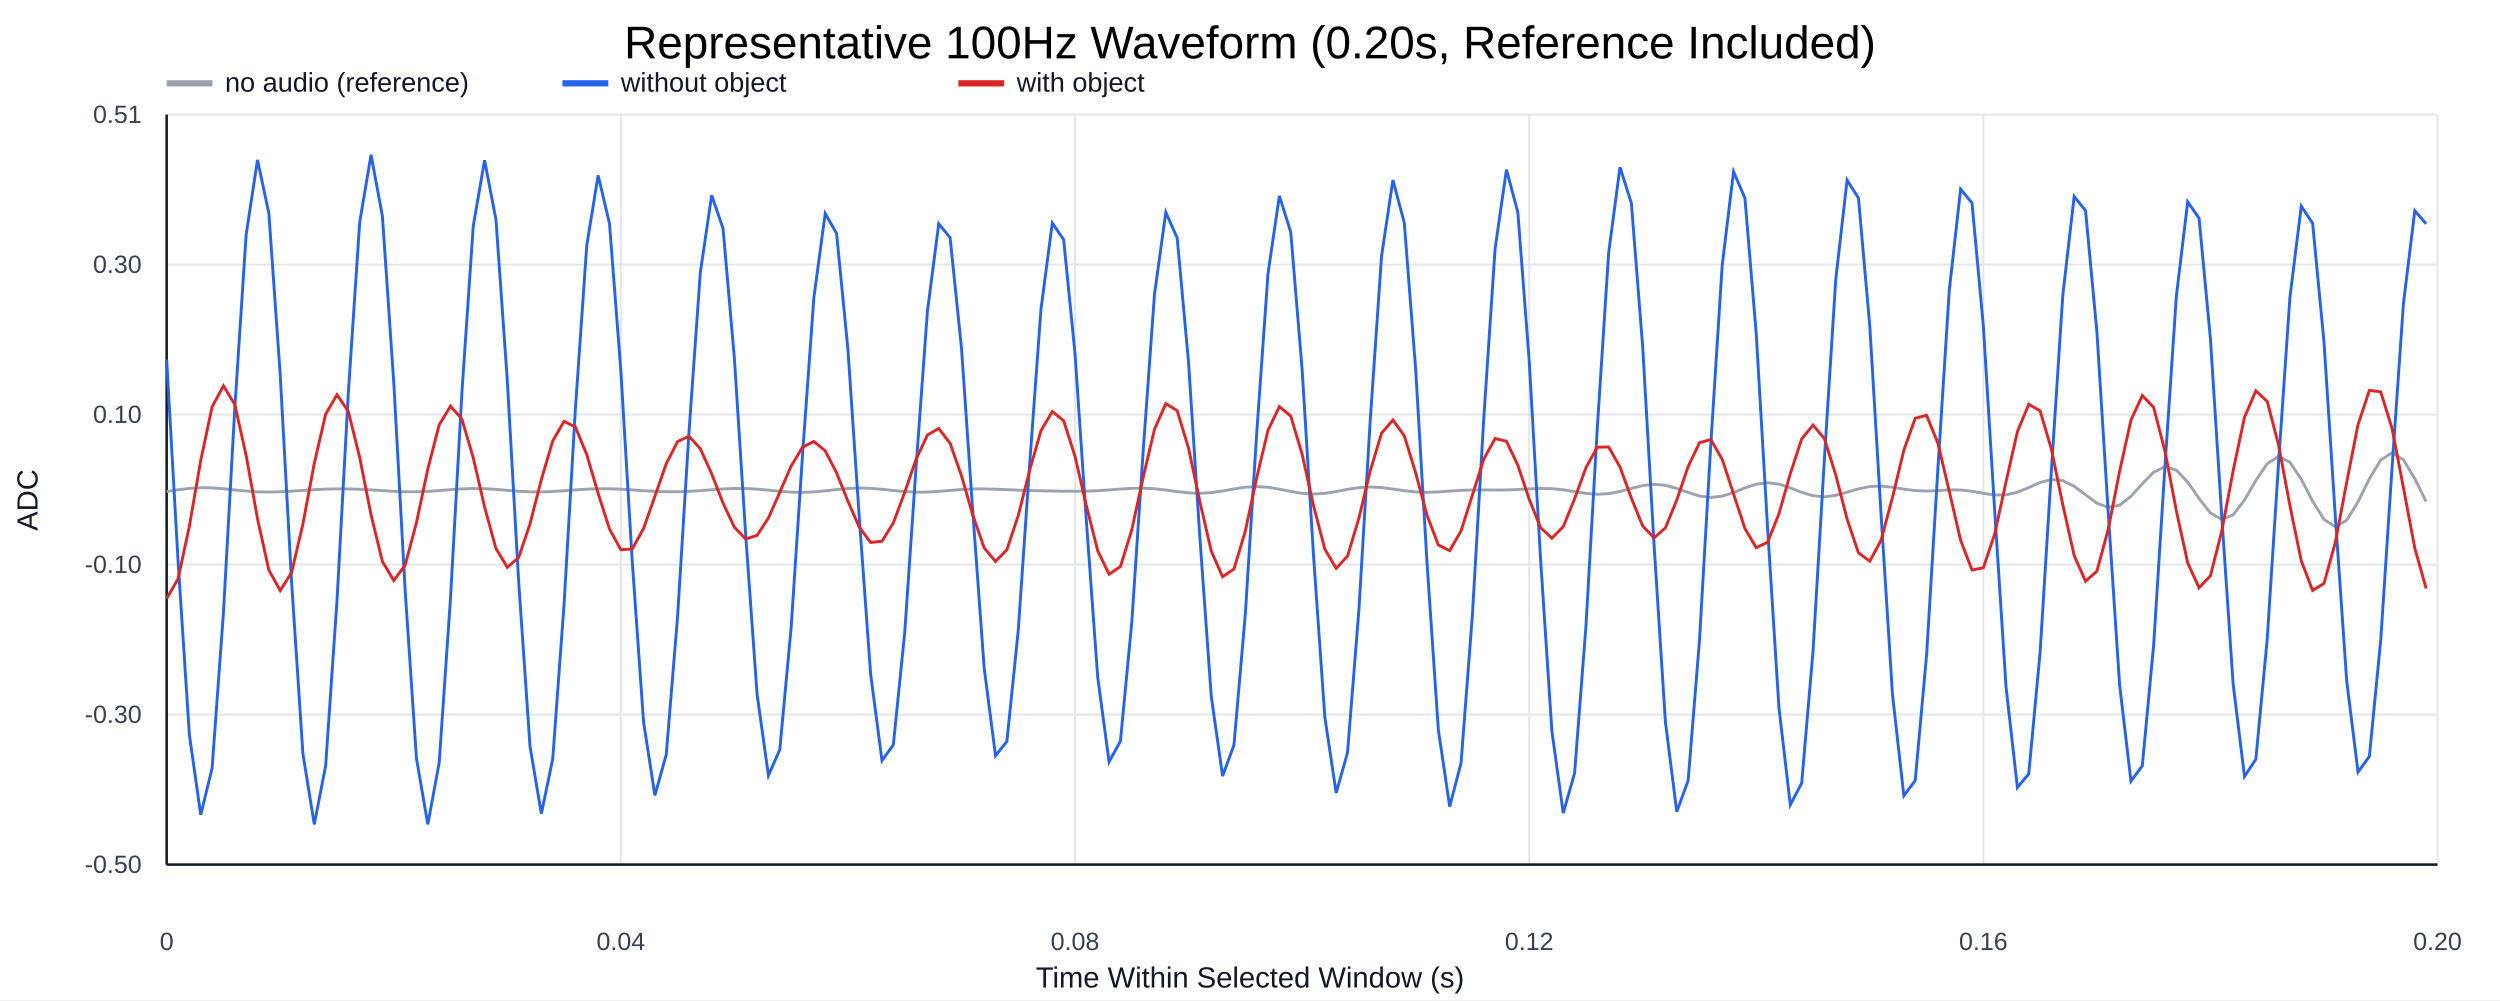
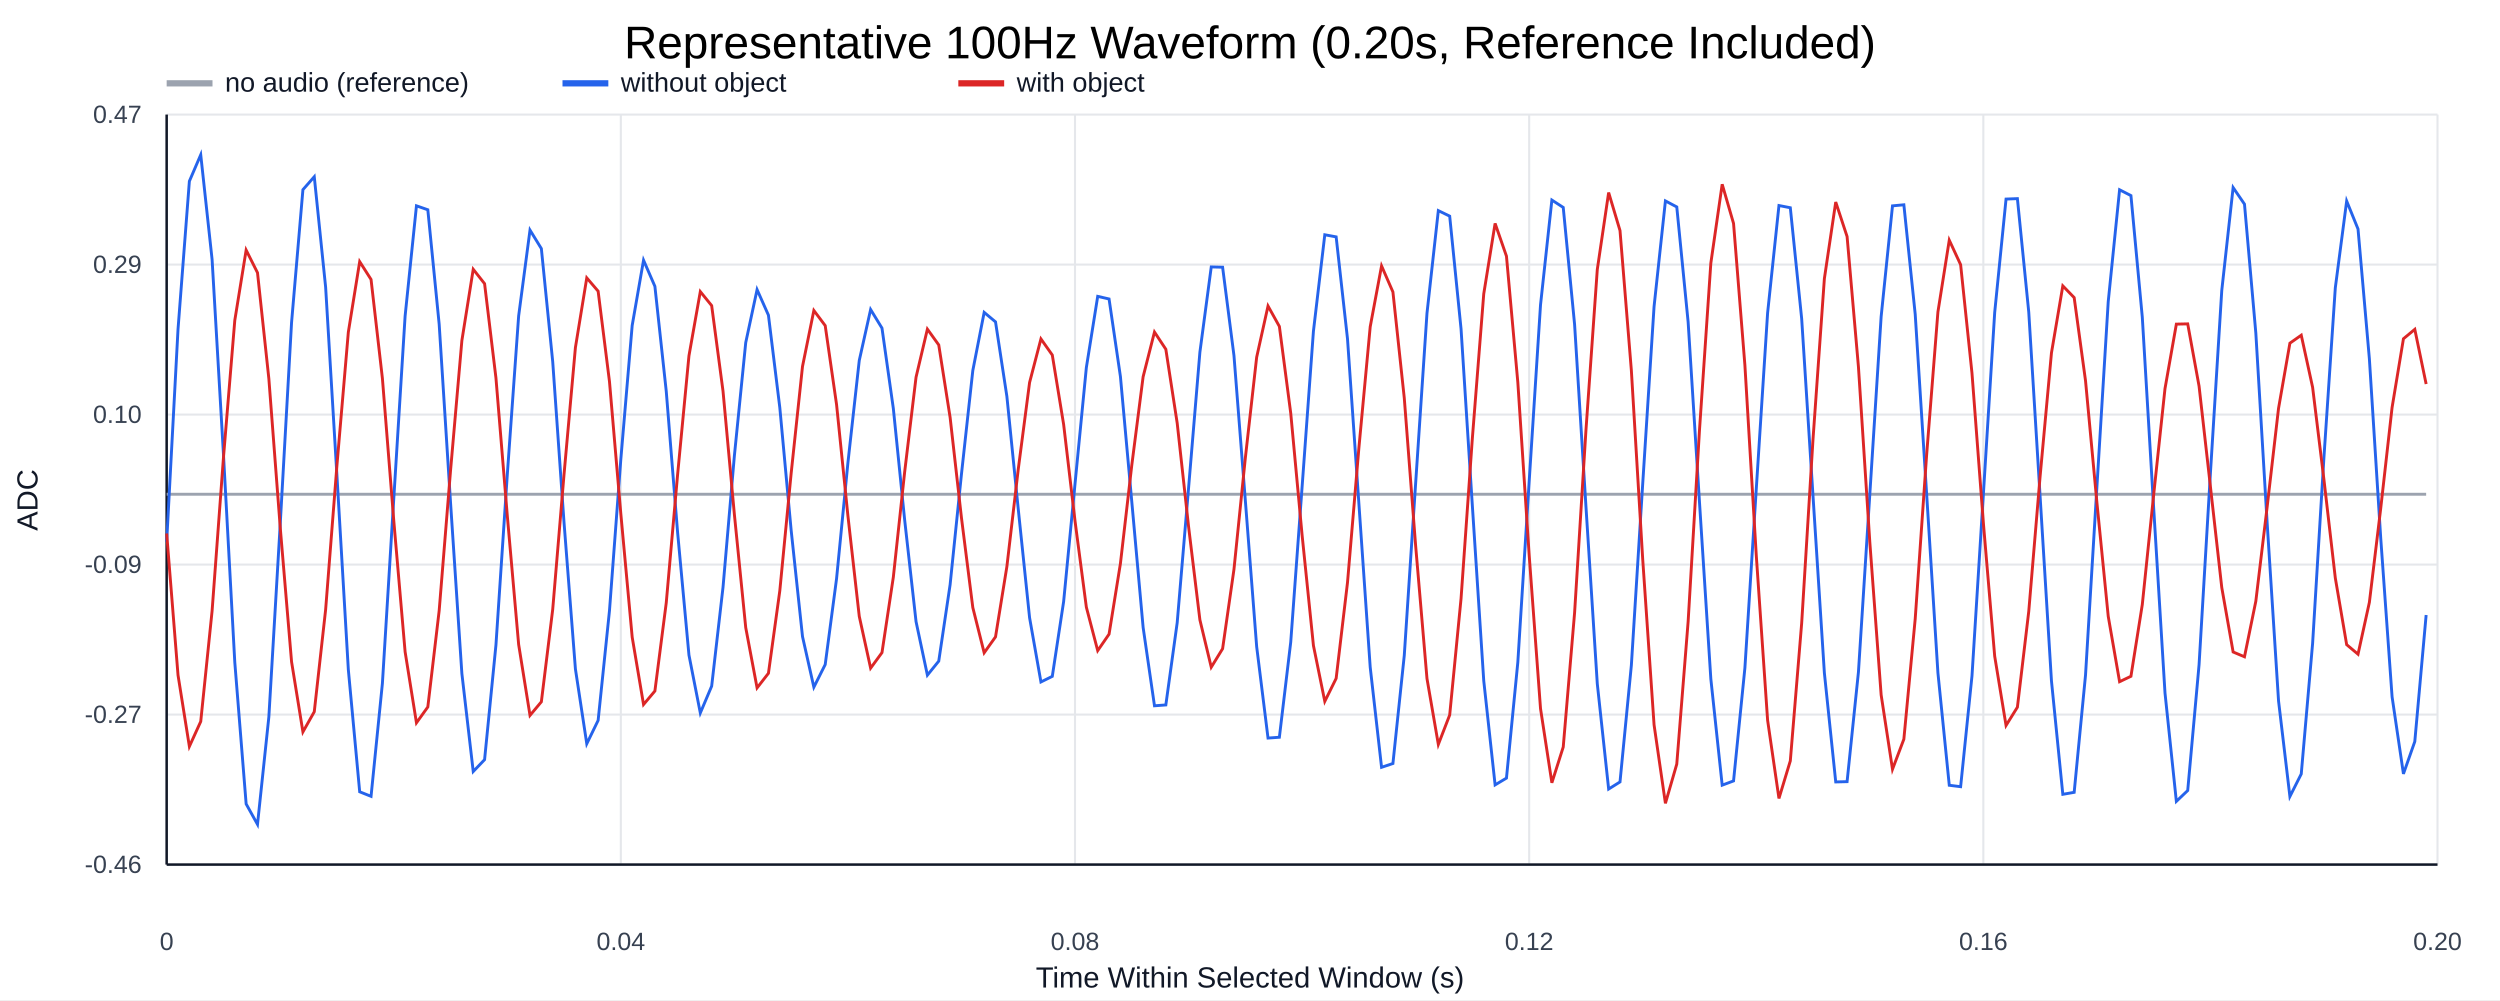
<svg xmlns="http://www.w3.org/2000/svg" width="1200" height="480" viewBox="0 0 1200 480">
  <rect width="100%" height="100%" fill="white" />
  <text x="600.0" y="28" text-anchor="middle" font-size="22" font-family="Arial">Representative 100Hz Waveform (0.20s, Reference Included)</text>
  <line x1="80.00" y1="55" x2="80.00" y2="415" stroke="#e5e7eb" stroke-width="1" />
  <text x="80.00" y="456" text-anchor="middle" font-size="12" font-family="Arial" fill="#374151">0</text>
  <line x1="298.00" y1="55" x2="298.00" y2="415" stroke="#e5e7eb" stroke-width="1" />
  <text x="298.00" y="456" text-anchor="middle" font-size="12" font-family="Arial" fill="#374151">0.04</text>
  <line x1="516.00" y1="55" x2="516.00" y2="415" stroke="#e5e7eb" stroke-width="1" />
  <text x="516.00" y="456" text-anchor="middle" font-size="12" font-family="Arial" fill="#374151">0.08</text>
  <line x1="734.00" y1="55" x2="734.00" y2="415" stroke="#e5e7eb" stroke-width="1" />
  <text x="734.00" y="456" text-anchor="middle" font-size="12" font-family="Arial" fill="#374151">0.12</text>
  <line x1="952.00" y1="55" x2="952.00" y2="415" stroke="#e5e7eb" stroke-width="1" />
  <text x="952.00" y="456" text-anchor="middle" font-size="12" font-family="Arial" fill="#374151">0.16</text>
  <line x1="1170.00" y1="55" x2="1170.00" y2="415" stroke="#e5e7eb" stroke-width="1" />
  <text x="1170.00" y="456" text-anchor="middle" font-size="12" font-family="Arial" fill="#374151">0.20</text>
  <line x1="80" y1="415.00" x2="1170" y2="415.00" stroke="#e5e7eb" stroke-width="1" />
-   <text x="68" y="419.00" text-anchor="end" font-size="12" font-family="Arial" fill="#374151">-0.50</text>
+   <text x="68" y="419.00" text-anchor="end" font-size="12" font-family="Arial" fill="#374151">-0.46</text>
  <line x1="80" y1="343.00" x2="1170" y2="343.00" stroke="#e5e7eb" stroke-width="1" />
-   <text x="68" y="347.00" text-anchor="end" font-size="12" font-family="Arial" fill="#374151">-0.30</text>
+   <text x="68" y="347.00" text-anchor="end" font-size="12" font-family="Arial" fill="#374151">-0.27</text>
  <line x1="80" y1="271.00" x2="1170" y2="271.00" stroke="#e5e7eb" stroke-width="1" />
-   <text x="68" y="275.00" text-anchor="end" font-size="12" font-family="Arial" fill="#374151">-0.10</text>
+   <text x="68" y="275.00" text-anchor="end" font-size="12" font-family="Arial" fill="#374151">-0.09</text>
  <line x1="80" y1="199.00" x2="1170" y2="199.00" stroke="#e5e7eb" stroke-width="1" />
  <text x="68" y="203.00" text-anchor="end" font-size="12" font-family="Arial" fill="#374151">0.10</text>
  <line x1="80" y1="127.00" x2="1170" y2="127.00" stroke="#e5e7eb" stroke-width="1" />
-   <text x="68" y="131.00" text-anchor="end" font-size="12" font-family="Arial" fill="#374151">0.30</text>
+   <text x="68" y="131.00" text-anchor="end" font-size="12" font-family="Arial" fill="#374151">0.29</text>
  <line x1="80" y1="55.00" x2="1170" y2="55.00" stroke="#e5e7eb" stroke-width="1" />
-   <text x="68" y="59.00" text-anchor="end" font-size="12" font-family="Arial" fill="#374151">0.51</text>
+   <text x="68" y="59.00" text-anchor="end" font-size="12" font-family="Arial" fill="#374151">0.47</text>
  <line x1="80" y1="415" x2="1170" y2="415" stroke="#111827" stroke-width="1.2" />
  <line x1="80" y1="55" x2="80" y2="415" stroke="#111827" stroke-width="1.2" />
  <line x1="80" y1="40" x2="102" y2="40" stroke="#9ca3af" stroke-width="3" />
  <text x="108" y="44" font-size="13" font-family="Arial" fill="#111827">no audio (reference)</text>
  <line x1="270" y1="40" x2="292" y2="40" stroke="#2563eb" stroke-width="3" />
  <text x="298" y="44" font-size="13" font-family="Arial" fill="#111827">without object</text>
  <line x1="460" y1="40" x2="482" y2="40" stroke="#dc2626" stroke-width="3" />
  <text x="488" y="44" font-size="13" font-family="Arial" fill="#111827">with object</text>
-   <polyline fill="none" stroke="#9ca3af" stroke-width="1.4" points="80.00,235.92 85.45,235.10 90.90,234.42 96.35,234.09 101.80,234.18 107.25,234.60 112.70,235.18 118.15,235.73 123.60,236.09 129.05,236.19 134.50,236.05 139.95,235.75 145.40,235.39 150.85,235.04 156.30,234.78 161.75,234.65 167.20,234.68 172.65,234.85 178.10,235.14 183.55,235.50 189.00,235.83 194.45,236.04 199.90,236.05 205.35,235.85 210.80,235.47 216.25,235.03 221.70,234.66 227.15,234.49 232.60,234.57 238.05,234.90 243.50,235.35 248.95,235.79 254.40,236.07 259.85,236.12 265.30,235.93 270.75,235.56 276.20,235.14 281.65,234.79 287.10,234.60 292.55,234.61 298.00,234.82 303.45,235.15 308.90,235.52 314.35,235.84 319.80,236.03 325.25,236.04 330.70,235.85 336.15,235.50 341.60,235.07 347.05,234.68 352.50,234.46 357.95,234.49 363.40,234.79 368.85,235.28 374.30,235.82 379.75,236.23 385.20,236.34 390.65,236.12 396.10,235.61 401.55,234.99 407.00,234.48 412.45,234.25 417.90,234.39 423.35,234.85 428.80,235.44 434.25,235.97 439.70,236.24 445.15,236.19 450.60,235.86 456.05,235.40 461.50,234.97 466.95,234.71 472.40,234.67 477.85,234.81 483.30,235.04 488.75,235.27 494.20,235.46 499.65,235.59 505.10,235.68 510.55,235.76 516.00,235.80 521.45,235.74 526.90,235.53 532.35,235.17 537.80,234.75 543.25,234.41 548.70,234.33 554.15,234.61 559.60,235.21 565.05,235.96 570.50,236.57 575.95,236.79 581.40,236.47 586.85,235.67 592.30,234.68 597.75,233.86 603.20,233.54 608.65,233.89 614.10,234.78 619.55,235.89 625.00,236.79 630.45,237.14 635.90,236.81 641.35,235.94 646.80,234.89 652.25,234.06 657.70,233.75 663.15,234.04 668.60,234.74 674.05,235.53 679.50,236.12 684.95,236.31 690.40,236.12 695.85,235.73 701.30,235.37 706.75,235.18 712.20,235.17 717.65,235.22 723.10,235.18 728.55,234.97 734.00,234.66 739.45,234.45 744.90,234.56 750.35,235.11 755.80,235.96 761.25,236.81 766.70,237.24 772.15,236.95 777.60,235.90 783.05,234.42 788.50,233.08 793.95,232.47 799.40,232.94 804.85,234.42 810.30,236.39 815.75,238.08 821.20,238.79 826.65,238.17 832.10,236.43 837.55,234.21 843.00,232.40 848.45,231.71 853.90,232.40 859.35,234.18 864.80,236.31 870.25,237.93 875.70,238.46 881.15,237.78 886.60,236.27 892.05,234.64 897.50,233.54 902.95,233.32 908.40,233.89 913.85,234.79 919.30,235.50 924.75,235.72 930.20,235.48 935.65,235.16 941.10,235.19 946.55,235.80 952.00,236.79 957.45,237.59 962.90,237.54 968.35,236.28 973.80,234.02 979.25,231.60 984.70,230.17 990.15,230.69 995.60,233.39 1001.05,237.51 1006.50,241.50 1011.95,243.57 1017.40,242.50 1022.85,238.26 1028.30,232.21 1033.75,226.67 1039.20,224.01 1044.65,225.67 1050.10,231.42 1055.55,239.28 1061.00,246.23 1066.45,249.36 1071.90,247.12 1077.35,240.03 1082.80,230.64 1088.25,222.57 1093.70,219.12 1099.15,221.88 1104.60,230.02 1110.05,240.52 1115.50,249.31 1120.95,252.88 1126.40,249.71 1131.85,240.91 1137.30,229.85 1142.75,220.80 1148.20,217.31 1153.65,220.74 1159.10,229.74 1164.55,240.79" />
-   <polyline fill="none" stroke="#2563eb" stroke-width="1.4" points="80.00,172.65 85.45,268.94 90.90,352.73 96.35,391.11 101.80,368.75 107.25,294.06 112.70,195.97 118.15,112.67 123.60,76.74 129.05,102.40 134.50,179.88 139.95,279.20 145.40,361.84 150.85,395.71 156.30,367.62 161.75,288.36 167.20,188.55 172.65,106.69 178.10,74.29 183.55,103.72 189.00,183.55 194.45,283.04 199.90,364.04 205.35,395.68 210.80,366.14 216.25,287.00 221.70,188.65 227.15,108.55 232.60,76.93 238.05,105.36 243.50,182.59 248.95,279.05 254.40,358.24 259.85,390.56 265.30,364.34 270.75,290.06 276.20,196.07 281.65,117.75 287.10,84.17 292.55,107.32 298.00,177.89 303.45,269.02 308.90,346.53 314.35,381.78 319.80,362.20 325.25,295.73 330.70,207.63 336.15,130.85 341.60,93.75 347.05,109.62 352.50,171.98 357.95,257.17 363.40,333.31 368.85,372.22 374.30,359.80 379.75,301.15 385.20,218.52 390.65,142.91 396.10,102.47 401.55,112.04 407.00,167.72 412.45,248.35 417.90,323.55 423.35,365.09 428.80,357.48 434.25,303.78 439.70,224.42 445.15,149.49 450.60,107.41 456.05,114.09 461.50,166.97 466.95,245.86 472.40,320.66 477.85,362.72 483.30,355.88 488.75,302.66 494.20,223.41 499.65,148.58 505.10,107.06 510.55,115.04 516.00,169.67 521.45,250.03 526.90,325.09 532.35,365.66 537.80,355.75 543.25,298.85 548.70,216.77 554.15,141.29 559.60,101.89 565.05,114.24 570.50,173.96 575.95,258.20 581.40,334.30 586.85,372.51 592.30,357.57 597.75,294.79 603.20,208.18 608.65,131.25 614.10,94.04 619.55,111.41 625.00,177.12 630.45,266.10 635.90,344.04 641.35,380.61 646.80,361.30 652.25,293.09 657.70,201.95 663.15,122.86 668.60,86.41 674.05,106.95 679.50,176.98 684.95,269.93 690.40,350.27 695.85,387.15 701.30,366.22 706.75,295.19 712.20,200.95 717.65,119.32 723.10,81.44 728.55,101.88 734.00,173.04 739.45,268.04 744.90,350.93 750.35,390.27 755.80,371.11 761.25,300.63 766.70,205.42 772.15,121.39 777.60,80.25 783.05,97.51 788.50,166.64 793.95,261.58 799.40,346.57 804.85,389.64 810.30,374.65 815.75,307.33 821.20,213.07 826.65,127.37 832.10,82.42 837.55,95.04 843.00,160.34 848.45,253.63 853.90,339.75 859.35,386.31 864.80,375.90 870.25,312.61 875.70,220.45 881.15,134.24 886.60,86.48 892.05,95.07 897.50,156.56 902.95,247.55 908.40,333.51 913.85,381.95 919.30,374.65 924.75,314.59 930.20,224.75 935.65,139.35 941.10,90.79 946.55,97.40 952.00,156.43 957.45,245.21 962.90,329.79 968.35,377.96 973.80,371.48 979.25,313.07 984.70,225.24 990.15,141.68 995.60,94.31 1001.05,101.09 1006.50,159.19 1011.95,246.17 1017.40,328.60 1022.85,374.95 1028.30,367.62 1033.75,309.66 1039.20,223.47 1044.65,142.17 1050.10,96.88 1055.55,104.77 1061.00,162.59 1066.45,248.02 1071.90,328.27 1077.35,372.69 1082.80,364.46 1088.25,306.94 1093.70,222.29 1099.15,142.90 1104.60,98.99 1110.05,107.13 1115.50,164.03 1120.95,247.86 1126.40,326.68 1131.85,370.59 1137.30,363.08 1142.75,307.18 1148.20,224.23 1153.65,145.67 1159.10,101.17 1164.55,107.43" />
-   <polyline fill="none" stroke="#dc2626" stroke-width="1.4" points="80.00,287.29 85.45,277.92 90.90,252.55 96.35,221.00 101.80,195.33 107.25,185.18 112.70,194.17 118.15,218.60 123.60,248.97 129.05,273.66 134.50,283.44 139.95,274.85 145.40,251.49 150.85,222.46 156.30,198.85 161.75,189.46 167.20,197.51 172.65,219.59 178.10,247.08 183.55,269.52 189.00,278.62 194.45,271.34 199.90,250.83 205.35,225.12 210.80,203.92 216.25,194.95 221.70,201.13 227.15,219.68 232.60,243.34 238.05,263.25 243.50,272.30 248.95,267.62 254.40,251.48 259.85,230.19 265.30,211.63 270.75,202.27 276.20,204.99 281.65,218.23 287.10,236.79 292.55,253.94 298.00,263.84 303.45,263.53 308.90,253.70 314.35,238.22 319.80,222.58 325.25,211.92 330.70,209.41 336.15,215.38 341.60,227.43 347.05,241.47 352.50,253.03 357.95,258.70 363.40,256.98 368.85,248.62 374.30,236.29 379.75,223.72 385.20,214.67 390.65,211.91 396.10,216.39 401.55,226.96 407.00,240.57 412.45,253.07 417.90,260.38 423.35,259.79 428.80,250.99 434.25,236.36 439.70,220.51 445.15,208.81 450.60,205.67 456.05,212.79 461.50,228.34 466.95,247.30 472.40,262.99 477.85,269.50 483.30,263.87 488.75,247.50 494.20,225.87 499.65,206.79 505.10,197.51 510.55,201.95 516.00,219.01 521.45,242.73 526.90,264.36 532.35,275.64 537.80,271.97 543.25,254.37 548.70,229.25 554.15,206.07 559.60,193.73 565.05,197.13 570.50,215.12 575.95,240.87 581.40,264.49 586.85,276.84 592.30,273.16 597.75,254.94 603.20,229.38 608.65,206.49 614.10,195.19 619.55,199.70 625.00,217.98 630.45,242.54 635.90,263.55 641.35,272.81 646.80,266.96 652.25,248.82 657.70,226.04 663.15,207.92 668.60,201.60 674.05,209.16 679.50,226.95 684.95,247.25 690.40,261.59 695.85,264.31 701.30,254.81 706.75,237.63 712.20,220.41 717.65,210.48 723.10,211.80 728.55,223.31 734.00,239.57 739.45,253.24 744.90,258.33 750.35,252.82 755.80,239.45 761.25,224.44 766.70,214.66 772.15,214.56 777.60,224.16 783.05,239.09 788.50,252.50 793.95,258.18 799.40,253.36 804.85,239.99 810.30,223.96 815.75,212.50 821.20,210.98 826.65,220.45 832.10,237.07 837.55,253.68 843.00,262.87 848.45,260.29 853.90,246.60 859.35,227.35 864.80,210.71 870.25,204.02 875.70,210.52 881.15,227.92 886.60,249.16 892.05,265.32 897.50,269.38 902.95,259.23 908.40,238.70 913.85,216.09 919.30,200.78 924.75,199.35 930.20,212.76 935.65,235.85 941.10,259.34 946.55,273.58 952.00,272.55 957.45,256.34 962.90,231.22 968.35,207.22 973.80,194.05 979.25,197.20 984.70,215.68 990.15,242.34 995.60,266.66 1001.05,278.96 1006.50,274.21 1011.95,254.07 1017.40,226.29 1022.85,201.67 1028.30,189.85 1033.75,195.52 1039.20,216.65 1044.65,245.18 1050.10,270.21 1055.55,282.14 1061.00,276.34 1066.45,254.94 1071.90,225.98 1077.35,200.32 1082.80,187.62 1088.25,192.64 1093.70,213.56 1099.15,242.65 1104.60,269.18 1110.05,283.41 1115.50,280.09 1120.95,260.43 1126.40,231.53 1131.85,203.85 1137.30,187.39 1142.75,188.09 1148.20,205.74 1153.65,234.11 1159.10,263.12 1164.55,282.46" />
+   <polyline fill="none" stroke="#9ca3af" stroke-width="1.4" points="80.00,237.24 85.45,237.24 90.90,237.24 96.35,237.24 101.80,237.24 107.25,237.24 112.70,237.24 118.15,237.24 123.60,237.24 129.05,237.24 134.50,237.24 139.95,237.24 145.40,237.24 150.85,237.24 156.30,237.24 161.75,237.24 167.20,237.24 172.65,237.24 178.10,237.24 183.55,237.24 189.00,237.24 194.45,237.24 199.90,237.24 205.35,237.24 210.80,237.24 216.25,237.24 221.70,237.24 227.15,237.24 232.60,237.24 238.05,237.24 243.50,237.24 248.95,237.24 254.40,237.24 259.85,237.24 265.30,237.24 270.75,237.24 276.20,237.24 281.65,237.24 287.10,237.24 292.55,237.24 298.00,237.24 303.45,237.24 308.90,237.24 314.35,237.24 319.80,237.24 325.25,237.24 330.70,237.24 336.15,237.24 341.60,237.24 347.05,237.24 352.50,237.24 357.95,237.24 363.40,237.24 368.85,237.24 374.30,237.24 379.75,237.24 385.20,237.24 390.65,237.24 396.10,237.24 401.55,237.24 407.00,237.24 412.45,237.24 417.90,237.24 423.35,237.24 428.80,237.24 434.25,237.24 439.70,237.24 445.15,237.24 450.60,237.24 456.05,237.24 461.50,237.24 466.95,237.24 472.40,237.24 477.85,237.24 483.30,237.24 488.75,237.24 494.20,237.24 499.65,237.24 505.10,237.24 510.55,237.24 516.00,237.24 521.45,237.24 526.90,237.24 532.35,237.24 537.80,237.24 543.25,237.24 548.70,237.24 554.15,237.24 559.60,237.24 565.05,237.24 570.50,237.24 575.95,237.24 581.40,237.24 586.85,237.24 592.30,237.24 597.75,237.24 603.20,237.24 608.65,237.24 614.10,237.24 619.55,237.24 625.00,237.24 630.45,237.24 635.90,237.24 641.35,237.24 646.80,237.24 652.25,237.24 657.70,237.24 663.15,237.24 668.60,237.24 674.05,237.24 679.50,237.24 684.95,237.24 690.40,237.24 695.85,237.24 701.30,237.24 706.75,237.24 712.20,237.24 717.65,237.24 723.10,237.24 728.55,237.24 734.00,237.24 739.45,237.24 744.90,237.24 750.35,237.24 755.80,237.24 761.25,237.24 766.70,237.24 772.15,237.24 777.60,237.24 783.05,237.24 788.50,237.24 793.95,237.24 799.40,237.24 804.85,237.24 810.30,237.24 815.75,237.24 821.20,237.24 826.65,237.24 832.10,237.24 837.55,237.24 843.00,237.24 848.45,237.24 853.90,237.24 859.35,237.24 864.80,237.24 870.25,237.24 875.70,237.24 881.15,237.24 886.60,237.24 892.05,237.24 897.50,237.24 902.95,237.24 908.40,237.24 913.85,237.24 919.30,237.24 924.75,237.24 930.20,237.24 935.65,237.24 941.10,237.24 946.55,237.24 952.00,237.24 957.45,237.24 962.90,237.24 968.35,237.24 973.80,237.24 979.25,237.24 984.70,237.24 990.15,237.24 995.60,237.24 1001.05,237.24 1006.50,237.24 1011.95,237.24 1017.40,237.24 1022.85,237.24 1028.30,237.24 1033.75,237.24 1039.20,237.24 1044.65,237.24 1050.10,237.24 1055.55,237.24 1061.00,237.24 1066.45,237.24 1071.90,237.24 1077.35,237.24 1082.80,237.24 1088.25,237.24 1093.70,237.24 1099.15,237.24 1104.60,237.24 1110.05,237.24 1115.50,237.24 1120.95,237.24 1126.40,237.24 1131.85,237.24 1137.30,237.24 1142.75,237.24 1148.20,237.24 1153.65,237.24 1159.10,237.24 1164.55,237.24" />
+   <polyline fill="none" stroke="#2563eb" stroke-width="1.4" points="80.00,260.07 85.45,158.00 90.90,86.98 96.35,74.29 101.80,124.52 107.25,217.87 112.70,317.92 118.15,385.89 123.60,395.71 129.05,344.11 134.50,251.71 139.95,154.79 145.40,91.05 150.85,84.83 156.30,137.83 161.75,228.65 167.20,321.43 172.65,380.06 178.10,382.24 183.55,328.05 189.00,239.52 194.45,151.71 199.90,98.79 205.35,100.69 210.80,155.61 216.25,241.12 221.70,323.32 227.15,370.33 232.60,364.63 238.05,309.64 243.50,227.86 248.95,151.65 254.40,110.44 259.85,119.33 265.30,173.58 270.75,251.03 276.20,321.13 281.65,357.01 287.10,345.79 292.55,293.11 298.00,220.42 303.45,156.22 308.90,124.89 314.35,137.45 319.80,187.81 325.25,255.59 330.70,314.44 336.15,342.23 341.60,329.34 347.05,281.87 352.50,218.81 357.95,164.45 363.40,139.02 368.85,151.29 374.30,195.60 379.75,254.49 385.20,305.53 390.65,329.84 396.10,318.98 401.55,277.75 407.00,222.11 412.45,173.01 417.90,148.57 423.35,157.50 428.80,196.08 434.25,249.70 439.70,298.37 445.15,324.07 450.60,317.33 456.05,280.66 461.50,227.61 466.95,177.85 472.40,149.94 477.85,154.51 483.30,190.26 488.75,244.25 494.20,296.51 499.65,327.34 505.10,324.65 510.55,288.71 516.00,232.34 521.45,176.41 526.90,142.25 532.35,143.51 537.80,180.73 543.25,240.73 548.70,301.16 554.15,338.78 559.60,338.37 565.05,298.91 570.50,234.41 575.95,169.05 581.40,128.12 586.85,128.26 592.30,170.65 597.75,240.10 603.20,310.41 608.65,354.27 614.10,353.88 619.55,308.21 625.00,233.82 630.45,158.95 635.90,112.69 641.35,113.70 646.80,162.65 652.25,241.51 657.70,320.26 663.15,368.31 668.60,366.48 674.05,314.63 679.50,232.08 684.95,150.36 690.40,101.10 695.85,103.75 701.30,157.86 706.75,243.07 712.20,326.79 717.65,376.75 723.10,373.49 728.55,317.93 734.00,231.16 739.45,146.35 744.90,96.03 750.35,99.57 755.80,155.71 761.25,243.05 766.70,328.23 772.15,378.74 777.60,375.33 783.05,319.36 788.50,232.23 793.95,147.14 799.40,96.44 804.85,99.33 810.30,154.55 815.75,241.03 821.20,325.86 826.65,376.88 832.10,374.84 837.55,320.62 843.00,234.90 848.45,150.21 853.90,98.65 859.35,99.72 864.80,152.96 870.25,238.16 875.70,323.02 881.15,375.33 886.60,375.19 892.05,322.58 897.50,237.40 902.95,151.97 908.40,98.81 913.85,98.30 919.30,150.84 924.75,236.60 930.20,322.98 935.65,376.93 941.10,377.61 946.55,324.45 952.00,237.52 957.45,150.01 962.90,95.55 968.35,95.34 973.80,149.79 979.25,238.27 984.70,326.83 990.15,381.27 995.60,380.32 1001.05,324.04 1006.50,233.94 1011.95,144.76 1017.40,91.09 1022.85,93.89 1028.30,152.25 1033.75,243.65 1039.20,332.65 1044.65,384.65 1050.10,379.45 1055.55,319.08 1061.00,227.13 1066.45,139.41 1071.90,90.02 1077.35,97.99 1082.80,159.90 1088.25,251.30 1093.70,336.45 1099.15,382.32 1104.60,371.50 1110.05,308.86 1115.50,219.38 1120.95,138.13 1126.40,96.50 1131.85,109.93 1137.30,172.23 1142.75,258.34 1148.20,334.47 1153.65,371.46 1159.10,355.94 1164.55,295.21" />
+   <polyline fill="none" stroke="#dc2626" stroke-width="1.4" points="80.00,256.06 85.45,324.07 90.90,358.30 96.35,346.32 101.80,293.30 107.25,219.79 112.70,153.77 118.15,120.04 123.60,130.91 129.05,181.79 134.50,253.06 139.95,317.66 145.40,351.32 150.85,341.64 156.30,292.64 161.75,223.11 167.20,159.43 172.65,125.59 178.10,134.14 183.55,181.60 189.00,249.80 194.45,312.86 199.90,346.96 205.35,339.35 210.80,293.13 216.25,225.99 221.70,163.47 227.15,129.25 232.60,136.17 238.05,181.38 243.50,247.52 248.95,309.35 254.40,343.38 259.85,336.86 265.30,292.54 270.75,227.55 276.20,166.80 281.65,133.38 287.10,139.77 292.55,183.17 298.00,246.67 303.45,305.84 308.90,338.17 314.35,331.68 319.80,289.34 325.25,227.79 330.70,170.78 336.15,139.97 341.60,146.70 347.05,187.76 352.50,246.90 357.95,301.25 363.40,330.18 368.85,323.17 374.30,283.62 379.75,227.26 385.20,175.91 390.65,149.03 396.10,156.30 401.55,194.20 407.00,247.61 412.45,295.86 417.90,320.71 423.35,313.25 428.80,277.02 434.25,226.44 439.70,181.05 445.15,157.99 450.60,165.57 456.05,200.33 461.50,248.54 466.95,291.64 472.40,313.34 477.85,305.69 483.30,271.97 488.75,225.32 494.20,183.60 499.65,162.68 505.10,170.41 510.55,203.77 516.00,250.00 521.45,291.46 526.90,312.30 532.35,304.39 537.80,270.50 543.25,223.35 548.70,180.83 554.15,159.38 559.60,167.65 565.05,203.08 570.50,252.64 575.95,297.53 581.40,320.26 586.85,311.38 592.30,273.33 597.75,219.95 603.20,171.45 608.65,146.88 614.10,156.69 619.55,198.33 625.00,256.78 630.45,309.88 635.90,336.66 641.35,325.64 646.80,279.61 652.25,215.19 657.70,156.85 663.15,127.64 668.60,140.14 674.05,191.04 679.50,261.88 684.95,325.71 690.40,357.32 695.85,343.21 701.30,287.34 706.75,210.13 712.20,141.04 717.65,107.24 723.10,122.96 728.55,183.47 734.00,266.42 739.45,340.13 744.90,375.74 750.35,358.58 755.80,294.19 761.25,206.62 766.70,129.35 772.15,92.42 777.60,110.68 783.05,177.79 788.50,268.43 793.95,347.92 799.40,385.60 804.85,366.76 810.30,298.37 815.75,206.51 821.20,126.32 826.65,88.45 832.10,107.25 837.55,175.30 843.00,266.40 848.45,345.72 853.90,383.25 859.35,365.22 864.80,299.16 870.25,210.75 875.70,133.74 881.15,96.98 886.60,113.54 892.05,176.08 897.50,260.09 902.95,333.56 908.40,369.24 913.85,354.81 919.30,297.06 924.75,218.79 930.20,149.74 935.65,115.28 941.10,127.05 946.55,179.12 952.00,250.82 957.45,314.98 962.90,348.22 968.35,339.46 973.80,293.50 979.25,228.65 984.70,169.40 990.15,137.22 995.60,142.85 1001.05,182.76 1006.50,241.07 1011.95,295.83 1017.40,327.21 1022.85,324.62 1028.30,290.21 1033.75,237.59 1039.20,186.52 1044.65,155.58 1050.10,155.46 1055.55,185.35 1061.00,233.58 1066.45,282.04 1071.90,312.95 1077.35,315.26 1082.80,288.57 1088.25,243.14 1093.70,196.00 1099.15,164.73 1104.60,160.90 1110.05,185.89 1115.50,230.31 1120.95,277.45 1126.40,309.44 1131.85,314.01 1137.30,289.14 1142.75,243.97 1148.20,195.59 1153.65,162.61 1159.10,158.08 1164.55,184.34" />
  <text x="600.0" y="474" text-anchor="middle" font-size="14" font-family="Arial" fill="#111827">Time Within Selected Window (s)</text>
  <text x="18" y="240.0" text-anchor="middle" font-size="14" font-family="Arial" fill="#111827" transform="rotate(-90 18 240.0)">ADC</text>
</svg>
